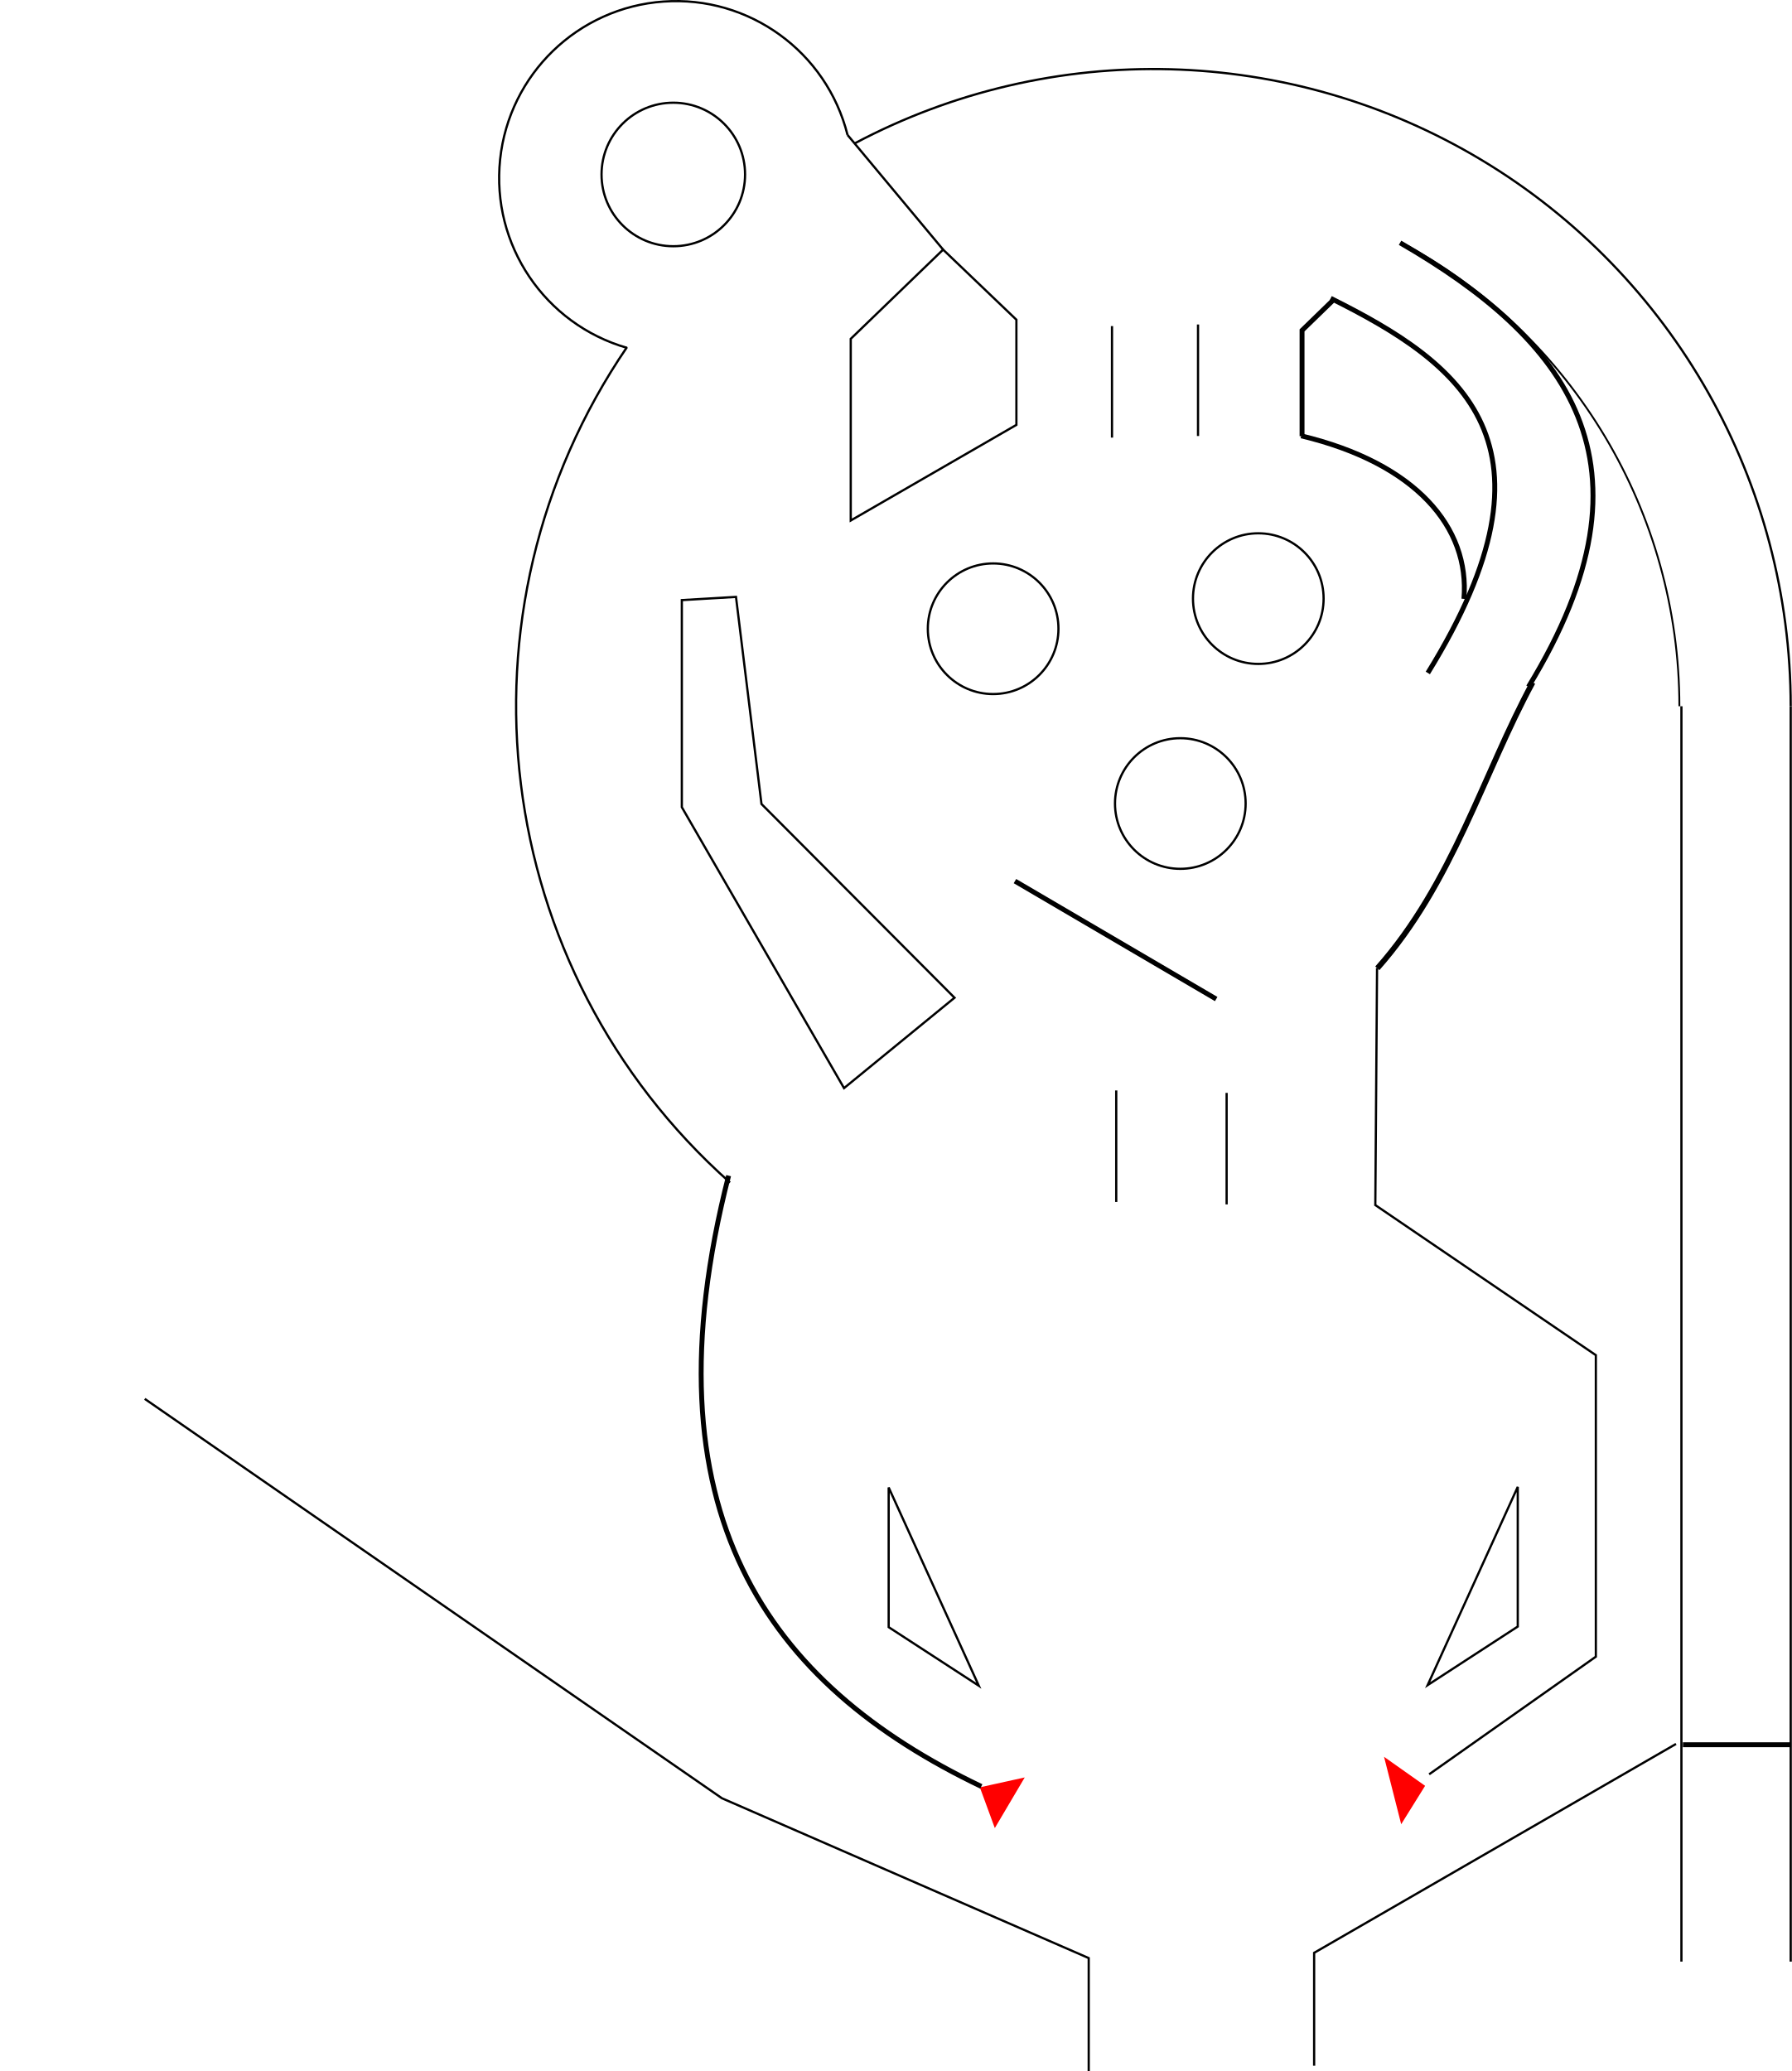
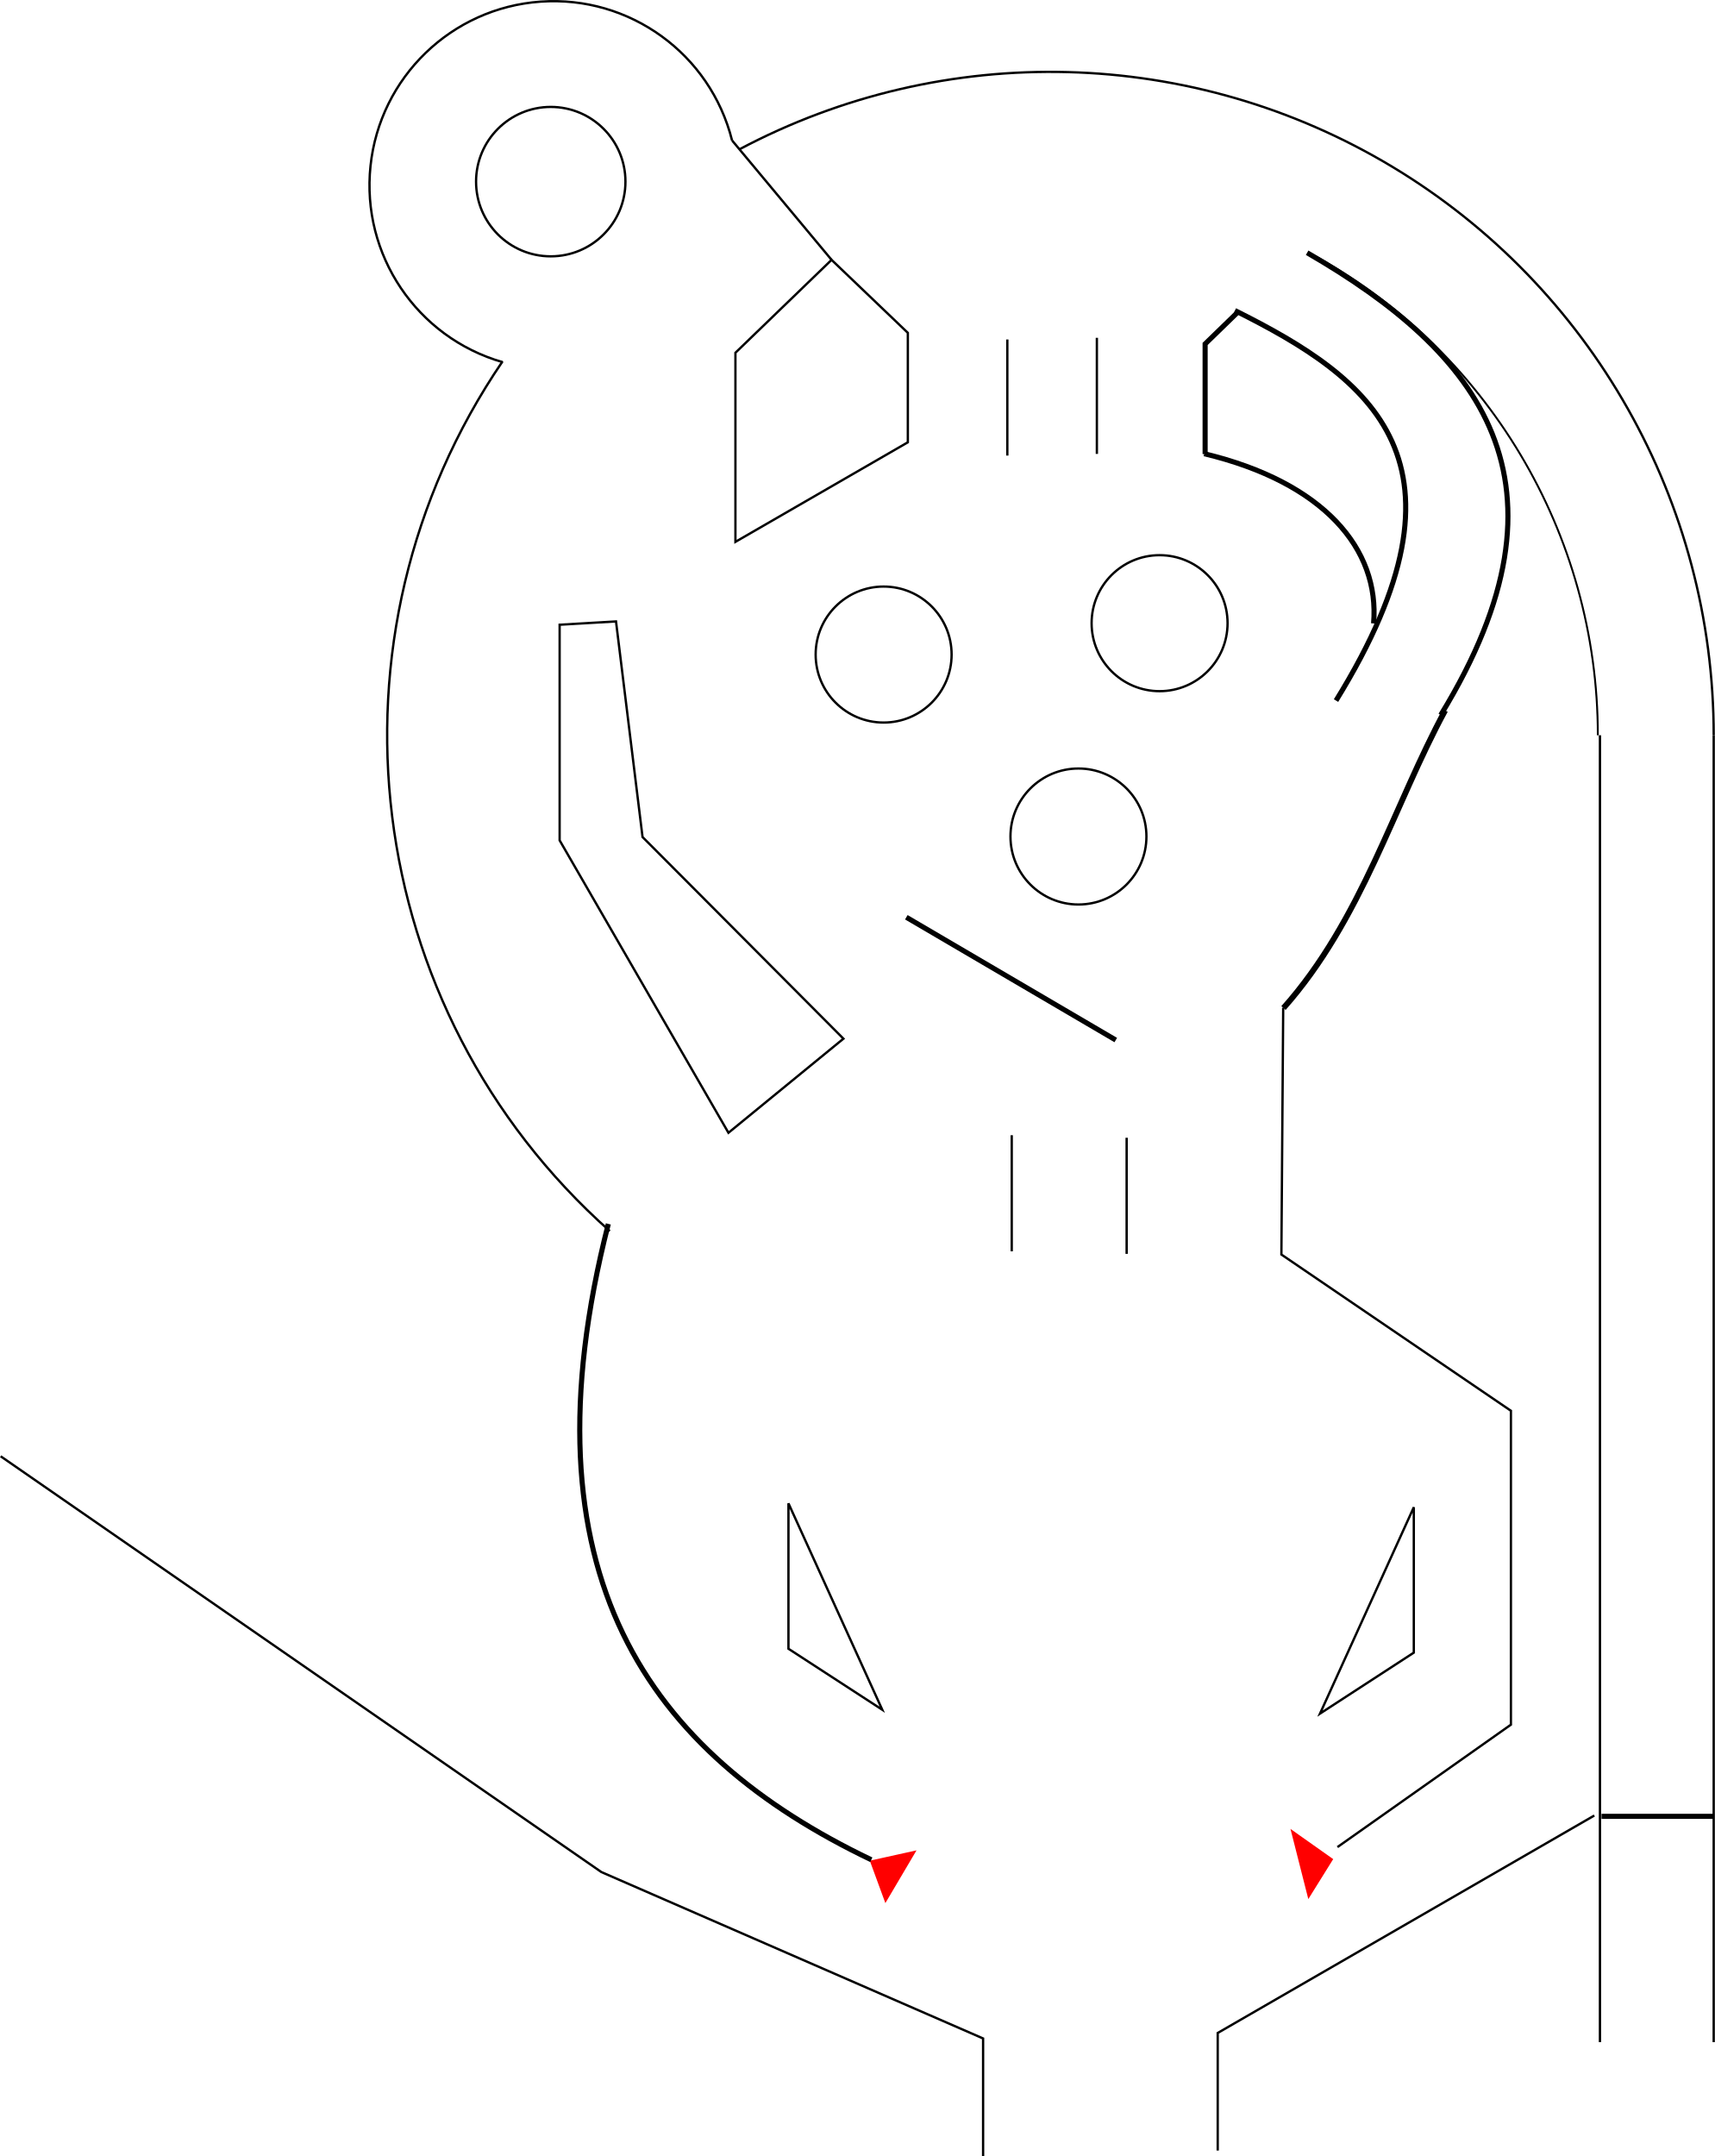
- <svg xmlns="http://www.w3.org/2000/svg" width="96.624mm" height="111.689mm" viewBox="0 0 90.585 104.709" version="1.1" id="svg8">
+ <svg xmlns="http://www.w3.org/2000/svg" width="103.271mm" height="129.813mm" viewBox="0 0 96.817 121.7" version="1.1" id="svg8">
  <defs id="defs2" />
-   <g id="layer1" transform="translate(16.3716,29.16132)">
-     <path style="fill:#c942a7;fill-opacity:0;stroke:#000000;stroke-width:0.113;stroke-miterlimit:4;stroke-dasharray:none;stroke-opacity:1" id="path5145" d="M -26.826,21.906 A 32.218,32.218 0 0 1 -58.539,21.065 32.218,32.218 0 0 1 -74.157,-6.547" transform="scale(-1)" />
-     <path style="fill:none;stroke:#000000;stroke-width:0.113px;stroke-linecap:butt;stroke-linejoin:miter;stroke-opacity:1" d="M 74.157,6.547 V 70.017" id="path5147" />
-     <path style="fill:#c942a7;fill-opacity:0;stroke:#000000;stroke-width:0.093;stroke-miterlimit:4;stroke-dasharray:none;stroke-opacity:1" id="path5145-9" d="M -54.528,16.873 A 26.59,26.59 0 0 1 -68.529,-6.547" transform="scale(-1)" />
-     <path style="fill:none;stroke:#000000;stroke-width:0.113px;stroke-linecap:butt;stroke-linejoin:miter;stroke-opacity:1" d="M 68.632,6.547 V 70.017" id="path5147-0" />
-     <path style="fill:none;stroke:#000000;stroke-width:0.113px;stroke-linecap:butt;stroke-linejoin:miter;stroke-opacity:1" d="m 53.245,19.78 -0.088,11.987 11.149,7.588 v 15.245 l -8.427,5.946" id="path828" />
-     <path style="fill:none;stroke:#000000;stroke-width:0.113px;stroke-linecap:butt;stroke-linejoin:miter;stroke-opacity:1" d="m 60.358,46.014 v 7.062 l -4.556,2.962 z" id="path830" />
-     <path style="fill:none;stroke:#000000;stroke-width:0.113px;stroke-linecap:butt;stroke-linejoin:miter;stroke-opacity:1" d="m 28.555,46.045 v 7.062 l 4.556,2.962 z" id="path830-1" />
-     <path style="fill:none;stroke:#000000;stroke-width:0.113px;stroke-linecap:butt;stroke-linejoin:miter;stroke-opacity:1" d="m 31.307,-16.54 3.705,3.544 v 5.316 l -8.375,4.835 v -9.185 z" id="path889" />
-     <path style="fill:none;stroke:#000000;stroke-width:0.113px;stroke-linecap:butt;stroke-linejoin:miter;stroke-opacity:1" d="m 39.845,-12.674 v 5.638" id="path891" />
-     <path style="fill:none;stroke:#000000;stroke-width:0.113px;stroke-linecap:butt;stroke-linejoin:miter;stroke-opacity:1" d="m 44.194,-12.755 v 5.638" id="path891-7" />
-     <path style="fill:none;stroke:#000000;stroke-width:0.113px;stroke-linecap:butt;stroke-linejoin:miter;stroke-opacity:1" d="M 18.098,1.18 V 11.65 L 26.298,25.854 31.884,21.284 22.125,11.489 20.836,1.018 Z" id="path908" />
-     <circle style="fill:#c942a7;fill-opacity:0;stroke:#000000;stroke-width:0.113;stroke-miterlimit:4;stroke-dasharray:none;stroke-opacity:1" id="path921" cx="33.836" cy="2.628" r="3.302" />
-     <circle style="fill:#c942a7;fill-opacity:0;stroke:#000000;stroke-width:0.113;stroke-miterlimit:4;stroke-dasharray:none;stroke-opacity:1" id="path921-5" cx="47.241" cy="1.104" r="3.302" />
-     <circle style="fill:#c942a7;fill-opacity:0;stroke:#000000;stroke-width:0.113;stroke-miterlimit:4;stroke-dasharray:none;stroke-opacity:1" id="path921-9" cx="43.299" cy="11.464" r="3.302" />
-     <path style="fill:none;stroke:#000000;stroke-width:0.113px;stroke-linecap:butt;stroke-linejoin:miter;stroke-opacity:1" d="M 68.358,59.011 50.064,69.573 v 5.708" id="path946" />
-     <path style="fill:none;stroke:#000000;stroke-width:0.113px;stroke-linecap:butt;stroke-linejoin:miter;stroke-opacity:1" d="M 38.668,75.547 V 69.839 L 20.126,61.758 -9.054,41.565" id="path946-6" />
-     <path style="fill:none;stroke:#000000;stroke-width:0.113px;stroke-linecap:butt;stroke-linejoin:miter;stroke-opacity:1" d="m 26.474,-22.34 4.833,5.799" id="path963" />
-     <path style="fill:#c942a7;fill-opacity:0;stroke:#000000;stroke-width:0.113;stroke-miterlimit:4;stroke-dasharray:none;stroke-opacity:1" id="path973" d="M 32.584,-11.758 A 8.941,8.941 0 0 1 33.773,-0.331 8.941,8.941 0 0 1 22.73,2.833 8.941,8.941 0 0 1 17.687,-7.489" transform="matrix(0.5,-0.8660254,-0.8660254,-0.5,0,0)" />
-     <path style="fill:#c942a7;fill-opacity:0;stroke:#000000;stroke-width:0.113;stroke-miterlimit:4;stroke-dasharray:none;stroke-opacity:1" id="path5145-2" d="m -20.533,-30.627 a 32.218,32.218 0 0 1 5.208,42.238" transform="scale(-1)" />
-     <circle style="fill:#c942a7;fill-opacity:0;stroke:#000000;stroke-width:0.113;stroke-miterlimit:4;stroke-dasharray:none;stroke-opacity:1" id="path1010" cx="17.667" cy="-20.34" r="3.628" />
-     <path style="fill:#ff0000;fill-opacity:1;fill-rule:evenodd;stroke:#ff0000;stroke-width:0.265px;stroke-linecap:butt;stroke-linejoin:miter;stroke-opacity:1" d="m 33.341,61.302 0.608,1.656 1.216,-2.058 z" id="path3432" />
-     <path style="fill:#ff0000;fill-opacity:1;fill-rule:evenodd;stroke:#ff0000;stroke-width:0.265px;stroke-linecap:butt;stroke-linejoin:miter;stroke-opacity:1" d="m 55.496,61.165 -0.979,1.572 -0.702,-2.76 z" id="path4234" />
-     <path style="fill:none;stroke:#000000;stroke-width:0.113px;stroke-linecap:butt;stroke-linejoin:miter;stroke-opacity:1" d="m 40.059,25.971 v 5.638" id="path891-5" />
-     <path style="fill:none;stroke:#000000;stroke-width:0.113px;stroke-linecap:butt;stroke-linejoin:miter;stroke-opacity:1" d="m 45.64,26.095 v 5.638" id="path891-9" />
-     <path style="fill:none;stroke:#000000;stroke-width:0.248px;stroke-linecap:butt;stroke-linejoin:miter;stroke-opacity:1" d="m 34.939,15.387 10.173,5.963" id="path898" />
-     <path style="fill:none;stroke:#000000;stroke-width:0.248px;stroke-linecap:butt;stroke-linejoin:miter;stroke-opacity:1" d="M 55.811,4.863 C 62.972,-6.73 57.543,-10.769 50.9,-14.08" id="path900" />
-     <path style="fill:none;stroke:#000000;stroke-width:0.248px;stroke-linecap:butt;stroke-linejoin:miter;stroke-opacity:1" d="M 60.898,5.564 C 67.837,-5.781 62.786,-12.039 54.408,-16.886" id="path902" />
-     <path style="fill:none;stroke:#000000;stroke-width:0.248px;stroke-linecap:butt;stroke-linejoin:miter;stroke-opacity:1" d="m 49.409,-7.126 c 5.803,1.39 8.531,4.625 8.228,8.244" id="path905" />
-     <path style="fill:none;stroke:#000000;stroke-width:0.28px;stroke-linecap:butt;stroke-linejoin:miter;stroke-opacity:1" d="M 61.113,5.343 C 58.618,9.944 57.064,15.511 53.259,19.795" id="path907" />
-     <path style="fill:none;stroke:#000000;stroke-width:0.248px;stroke-linecap:butt;stroke-linejoin:miter;stroke-opacity:1" d="m 49.453,-7.108 v -5.35 l 1.535,-1.491" id="path909" />
-     <path style="fill:none;stroke:#000000;stroke-width:0.248px;stroke-linecap:butt;stroke-linejoin:miter;stroke-opacity:1" d="M 20.463,30.279 C 16.112,47.311 22.435,55.988 33.238,61.161" id="path915" />
-     <path style="fill:none;stroke:#000000;stroke-width:0.248px;stroke-linecap:butt;stroke-linejoin:miter;stroke-opacity:1" d="m 68.708,59.052 h 5.457" id="path854" />
+   <g id="layer1" transform="translate(9.086302,46.15254)">
+     <path style="fill:#c942a7;fill-opacity:0;stroke:#000000;stroke-width:0.131;stroke-miterlimit:4;stroke-dasharray:none;stroke-opacity:1" id="path5145" d="M -32.653,37.72 A 37.446,37.446 0 0 1 -69.512,36.743 37.446,37.446 0 0 1 -87.665,4.649" transform="scale(-1)" />
+     <path style="fill:none;stroke:#000000;stroke-width:0.131px;stroke-linecap:butt;stroke-linejoin:miter;stroke-opacity:1" d="M 87.665,-4.649 V 69.12" id="path5147" />
+     <path style="fill:#c942a7;fill-opacity:0;stroke:#000000;stroke-width:0.108;stroke-miterlimit:4;stroke-dasharray:none;stroke-opacity:1" id="path5145-9" d="M -64.851,31.871 A 30.905,30.905 0 0 1 -81.123,4.649" transform="scale(-1)" />
+     <path style="fill:none;stroke:#000000;stroke-width:0.131px;stroke-linecap:butt;stroke-linejoin:miter;stroke-opacity:1" d="M 81.243,-4.649 V 69.12" id="path5147-0" />
+     <path style="fill:none;stroke:#000000;stroke-width:0.131px;stroke-linecap:butt;stroke-linejoin:miter;stroke-opacity:1" d="m 63.36,10.73 -0.102,13.932 12.958,8.82 v 17.718 l -9.794,6.911" id="path828" />
+     <path style="fill:none;stroke:#000000;stroke-width:0.131px;stroke-linecap:butt;stroke-linejoin:miter;stroke-opacity:1" d="m 70.734,38.926 v 8.208 l -5.296,3.442 z" id="path830" />
+     <path style="fill:none;stroke:#000000;stroke-width:0.131px;stroke-linecap:butt;stroke-linejoin:miter;stroke-opacity:1" d="m 35.428,38.707 v 8.208 l 5.296,3.442 z" id="path830-1" />
+     <path style="fill:none;stroke:#000000;stroke-width:0.131px;stroke-linecap:butt;stroke-linejoin:miter;stroke-opacity:1" d="m 37.862,-31.484 4.306,4.119 v 6.179 l -9.734,5.62 v -10.675 z" id="path889" />
+     <path style="fill:none;stroke:#000000;stroke-width:0.131px;stroke-linecap:butt;stroke-linejoin:miter;stroke-opacity:1" d="m 47.785,-26.99 v 6.553" id="path891" />
+     <path style="fill:none;stroke:#000000;stroke-width:0.131px;stroke-linecap:butt;stroke-linejoin:miter;stroke-opacity:1" d="m 52.84,-27.084 v 6.553" id="path891-7" />
+     <path style="fill:none;stroke:#000000;stroke-width:0.131px;stroke-linecap:butt;stroke-linejoin:miter;stroke-opacity:1" d="M 22.509,-10.888 V 1.282 L 32.04,17.79 38.532,12.478 27.19,1.095 25.692,-11.075 Z" id="path908" />
+     <circle style="fill:#c942a7;fill-opacity:0;stroke:#000000;stroke-width:0.131;stroke-miterlimit:4;stroke-dasharray:none;stroke-opacity:1" id="path921" cx="40.801" cy="-9.205" r="3.838" />
+     <circle style="fill:#c942a7;fill-opacity:0;stroke:#000000;stroke-width:0.131;stroke-miterlimit:4;stroke-dasharray:none;stroke-opacity:1" id="path921-5" cx="56.381" cy="-10.976" r="3.838" />
+     <circle style="fill:#c942a7;fill-opacity:0;stroke:#000000;stroke-width:0.131;stroke-miterlimit:4;stroke-dasharray:none;stroke-opacity:1" id="path921-9" cx="51.8" cy="1.066" r="3.838" />
+     <path style="fill:none;stroke:#000000;stroke-width:0.131px;stroke-linecap:butt;stroke-linejoin:miter;stroke-opacity:1" d="M 80.925,56.328 59.663,68.603 v 6.635" id="path946" />
+     <path style="fill:none;stroke:#000000;stroke-width:0.131px;stroke-linecap:butt;stroke-linejoin:miter;stroke-opacity:1" d="M 46.417,75.547 V 68.913 L 24.866,59.52 -9.049,36.05" id="path946-6" />
+     <path style="fill:none;stroke:#000000;stroke-width:0.131px;stroke-linecap:butt;stroke-linejoin:miter;stroke-opacity:1" d="m 32.245,-38.224 5.617,6.74" id="path963" />
+     <path style="fill:#c942a7;fill-opacity:0;stroke:#000000;stroke-width:0.131;stroke-miterlimit:4;stroke-dasharray:none;stroke-opacity:1" id="path973" d="M 49.225,-8.813 A 10.391,10.391 0 0 1 50.607,4.467 10.391,10.391 0 0 1 37.772,8.146 10.391,10.391 0 0 1 31.911,-3.851" transform="matrix(0.5,-0.8660254,-0.8660254,-0.5,0,0)" />
+     <path style="fill:#c942a7;fill-opacity:0;stroke:#000000;stroke-width:0.131;stroke-miterlimit:4;stroke-dasharray:none;stroke-opacity:1" id="path5145-2" d="m -25.34,-23.337 a 37.446,37.446 0 0 1 6.053,49.092" transform="scale(-1)" />
+     <circle style="fill:#c942a7;fill-opacity:0;stroke:#000000;stroke-width:0.131;stroke-miterlimit:4;stroke-dasharray:none;stroke-opacity:1" id="path1010" cx="22.008" cy="-35.9" r="4.217" />
+     <path style="fill:#ff0000;fill-opacity:1;fill-rule:evenodd;stroke:#ff0000;stroke-width:0.308px;stroke-linecap:butt;stroke-linejoin:miter;stroke-opacity:1" d="m 40.226,58.99 0.706,1.924 1.413,-2.392 z" id="path3432" />
+     <path style="fill:#ff0000;fill-opacity:1;fill-rule:evenodd;stroke:#ff0000;stroke-width:0.308px;stroke-linecap:butt;stroke-linejoin:miter;stroke-opacity:1" d="m 65.976,58.831 -1.138,1.827 -0.815,-3.207 z" id="path4234" />
+     <path style="fill:none;stroke:#000000;stroke-width:0.131px;stroke-linecap:butt;stroke-linejoin:miter;stroke-opacity:1" d="m 48.034,17.927 v 6.553" id="path891-5" />
+     <path style="fill:none;stroke:#000000;stroke-width:0.131px;stroke-linecap:butt;stroke-linejoin:miter;stroke-opacity:1" d="m 54.521,18.071 v 6.553" id="path891-9" />
+     <path style="fill:none;stroke:#000000;stroke-width:0.288px;stroke-linecap:butt;stroke-linejoin:miter;stroke-opacity:1" d="M 42.083,5.624 53.907,12.555" id="path898" />
+     <path style="fill:none;stroke:#000000;stroke-width:0.288px;stroke-linecap:butt;stroke-linejoin:miter;stroke-opacity:1" d="M 66.342,-6.607 C 74.665,-20.081 68.355,-24.776 60.634,-28.624" id="path900" />
+     <path style="fill:none;stroke:#000000;stroke-width:0.288px;stroke-linecap:butt;stroke-linejoin:miter;stroke-opacity:1" d="M 72.254,-5.792 C 80.32,-18.978 74.449,-26.252 64.711,-31.886" id="path902" />
+     <path style="fill:none;stroke:#000000;stroke-width:0.288px;stroke-linecap:butt;stroke-linejoin:miter;stroke-opacity:1" d="m 58.901,-20.542 c 6.745,1.616 9.916,5.376 9.563,9.581" id="path905" />
+     <path style="fill:none;stroke:#000000;stroke-width:0.326px;stroke-linecap:butt;stroke-linejoin:miter;stroke-opacity:1" d="M 72.504,-6.049 C 69.604,-0.701 67.798,5.769 63.376,10.748" id="path907" />
+     <path style="fill:none;stroke:#000000;stroke-width:0.288px;stroke-linecap:butt;stroke-linejoin:miter;stroke-opacity:1" d="m 58.952,-20.521 v -6.218 l 1.784,-1.733" id="path909" />
+     <path style="fill:none;stroke:#000000;stroke-width:0.288px;stroke-linecap:butt;stroke-linejoin:miter;stroke-opacity:1" d="m 25.258,22.933 c -5.057,19.796 2.292,29.881 14.847,35.893" id="path915" />
+     <path style="fill:none;stroke:#000000;stroke-width:0.288px;stroke-linecap:butt;stroke-linejoin:miter;stroke-opacity:1" d="m 81.332,56.375 h 6.343" id="path854" />
  </g>
</svg>
